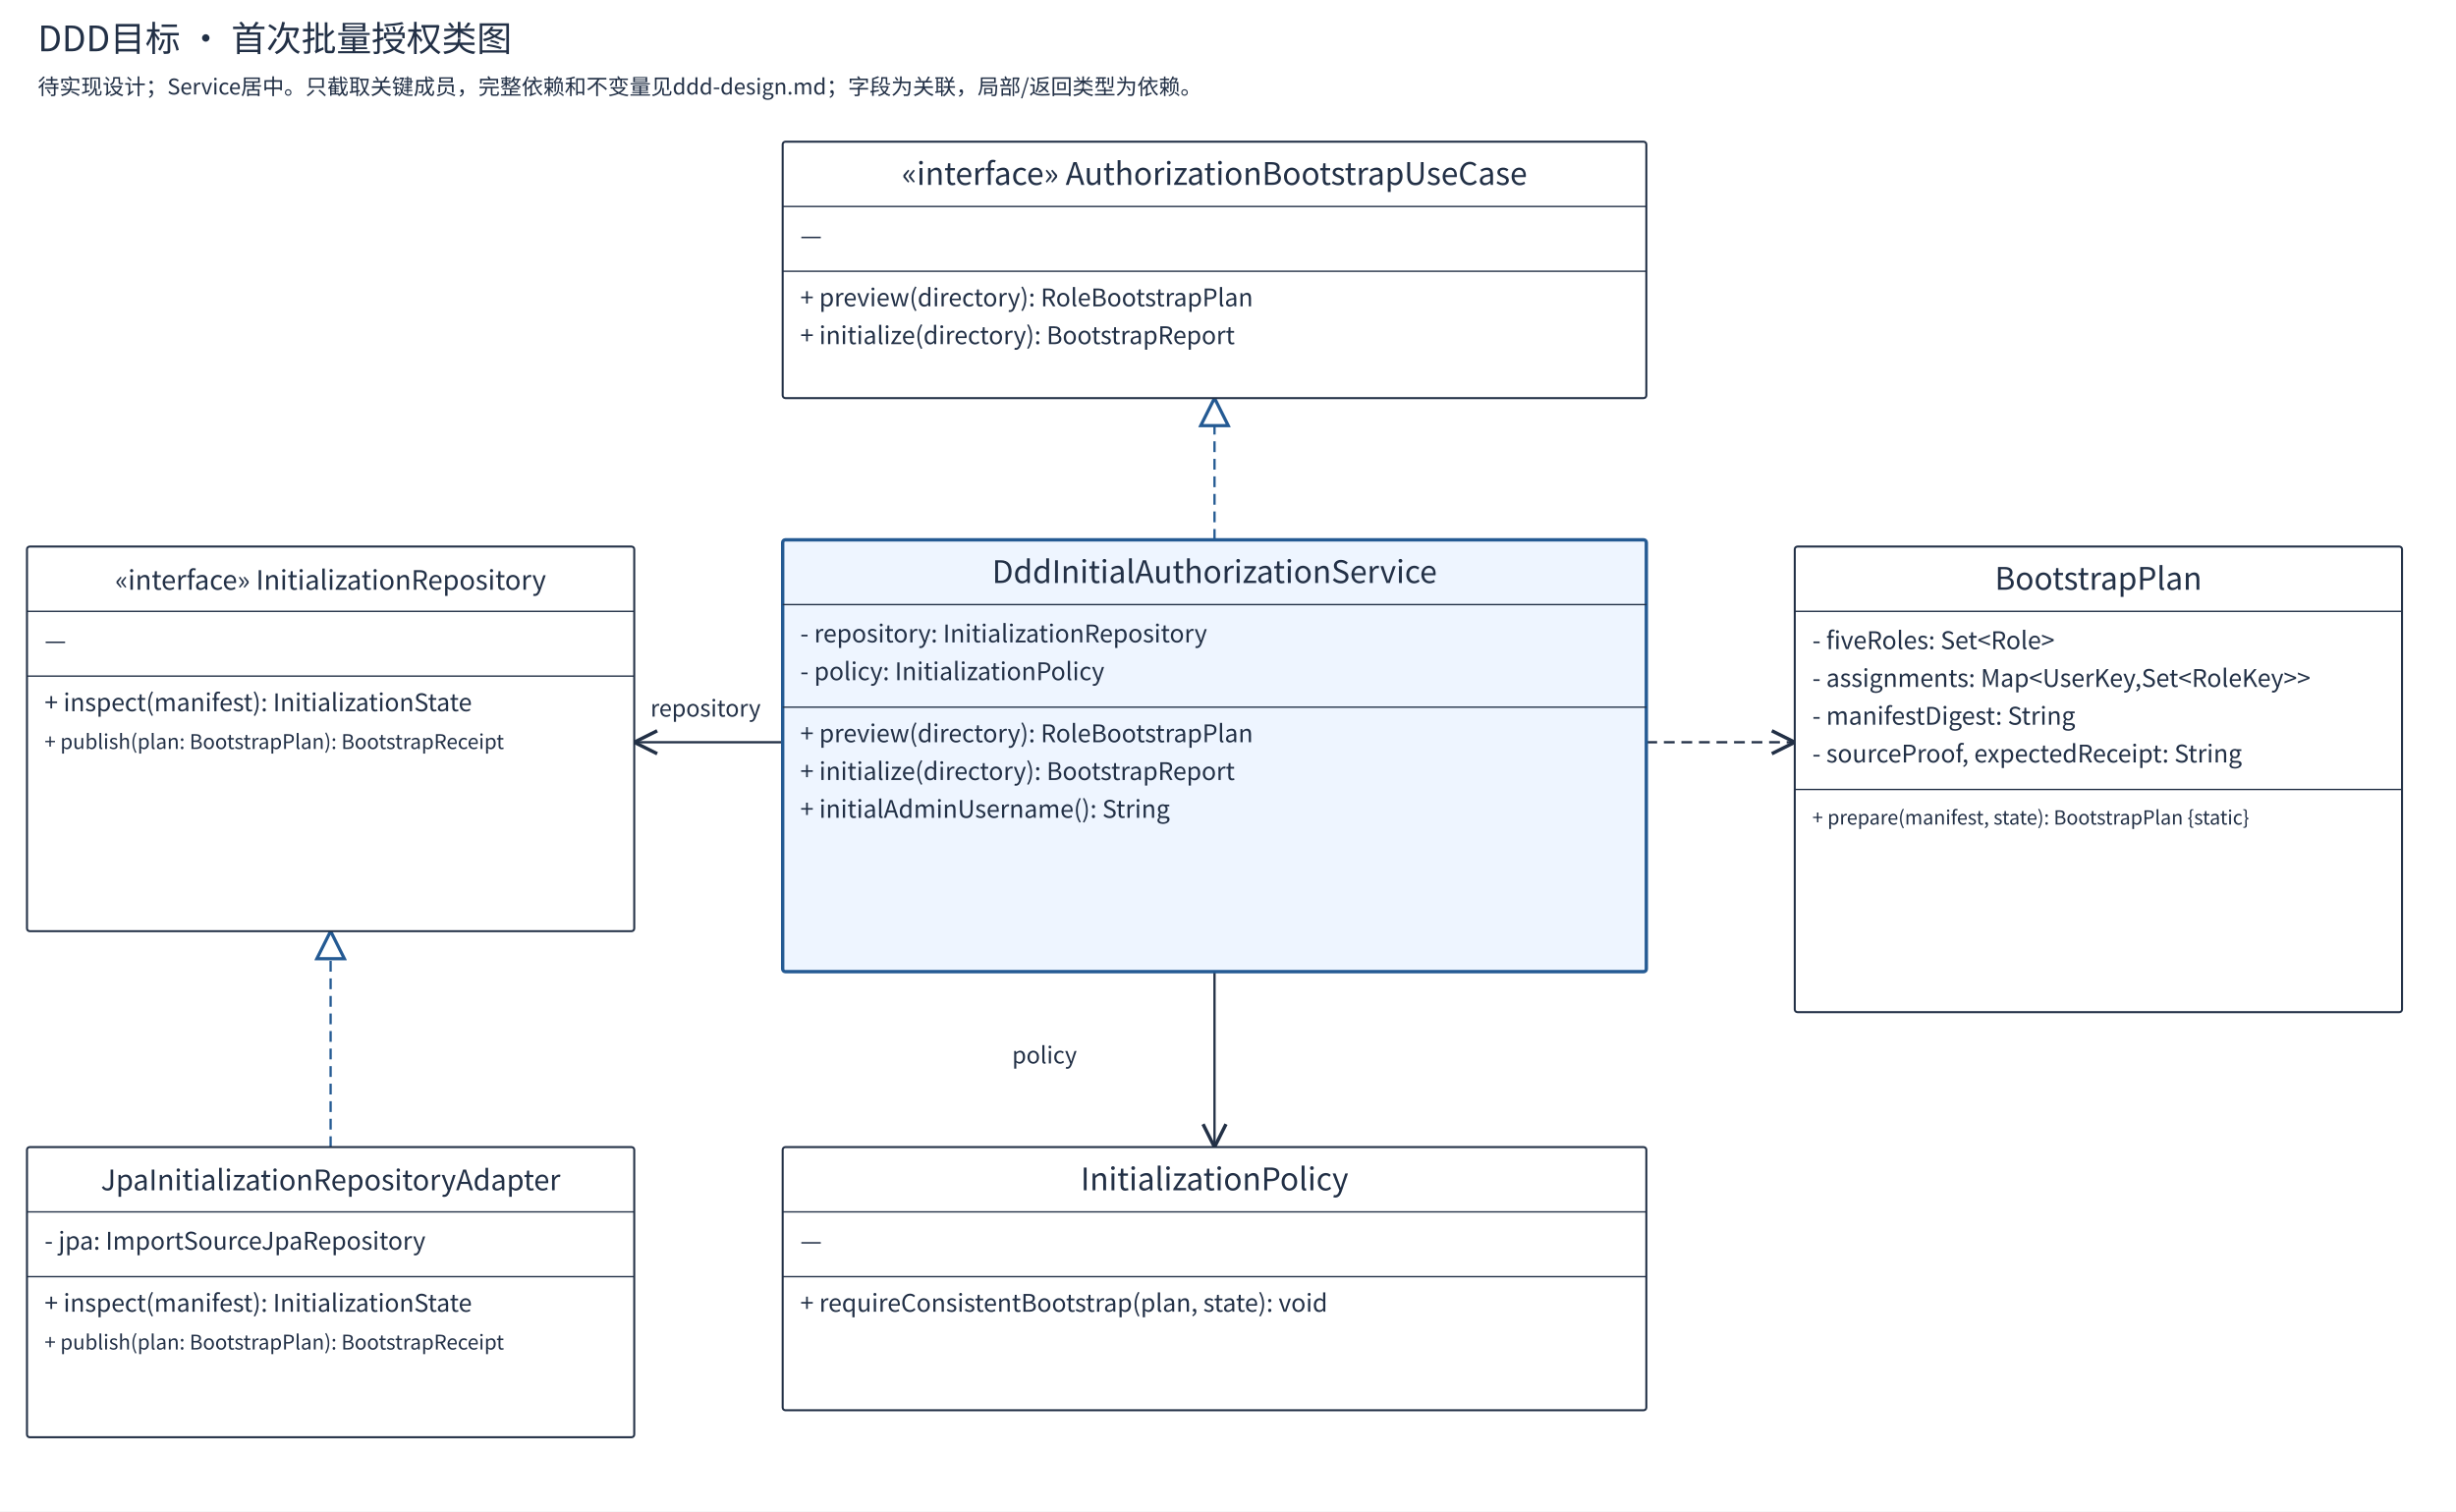
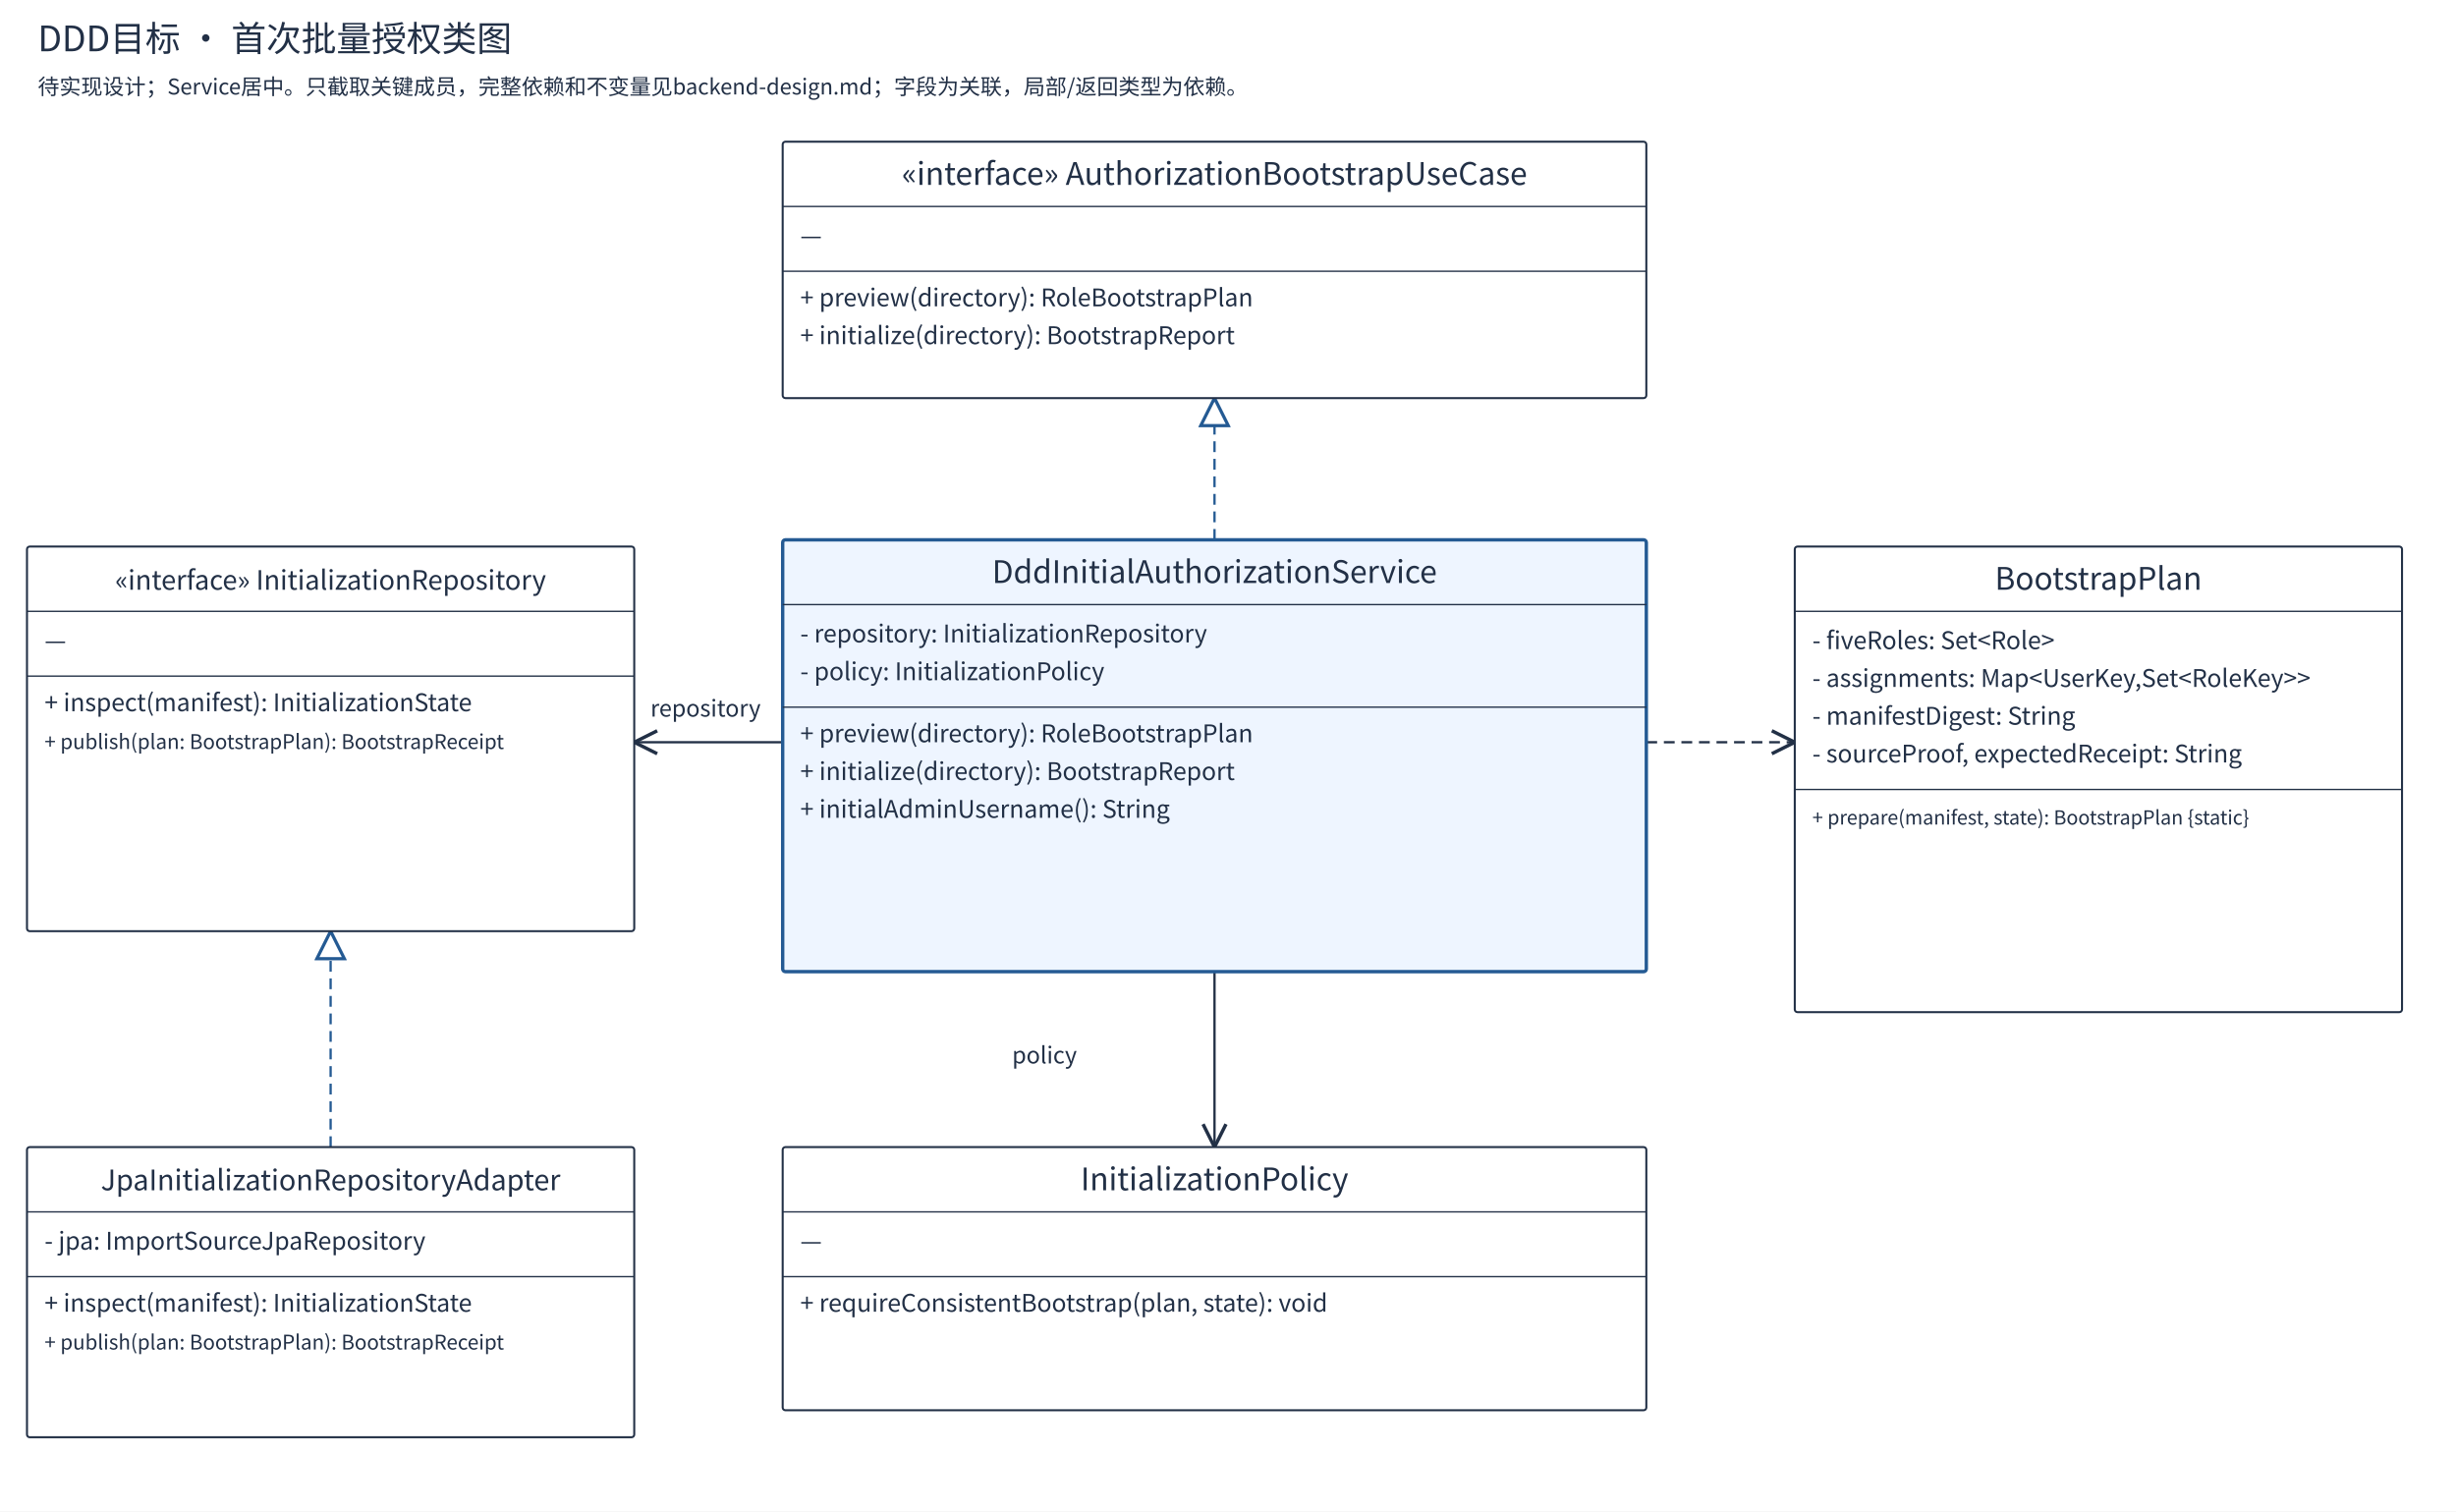
<svg xmlns="http://www.w3.org/2000/svg" width="1820" height="1120" viewBox="0 0 1820 1120">
  <defs>
    <marker id="open" markerWidth="12" markerHeight="12" refX="11" refY="6" orient="auto">
      <path d="M1,1 L11,6 L1,11" fill="none" stroke="#223046" stroke-width="1.5" />
    </marker>
    <marker id="triangle" markerWidth="14" markerHeight="14" refX="13" refY="7" orient="auto">
      <path d="M1,1 L13,7 L1,13 Z" fill="white" stroke="#245a93" stroke-width="1.4" />
    </marker>
    <marker id="filled" markerWidth="12" markerHeight="12" refX="11" refY="6" orient="auto">
      <path d="M1,1 L11,6 L1,11 Z" fill="#223046" />
    </marker>
  </defs>
  <rect width="100%" height="100%" fill="white" />
  <g font-family="Microsoft YaHei,Noto Sans CJK SC,Arial,sans-serif">
    <text x="28" y="38" font-size="26" text-anchor="start" fill="#223046">DDD目标 · 首次批量授权类图</text>
-     <text x="28" y="70" font-size="16" text-anchor="start" fill="#223046">待实现设计；Service居中。只截取关键成员，完整依赖和不变量见ddd-design.md；字段为关联，局部/返回类型为依赖。</text>
+     <text x="28" y="70" font-size="16" text-anchor="start" fill="#223046">待实现设计；Service居中。只截取关键成员，完整依赖和不变量见backend-design.md；字段为关联，局部/返回类型为依赖。</text>
    <polyline points="900,400 900,295" fill="none" stroke="#245a93" stroke-width="1.7" stroke-dasharray="8 5" marker-end="url(#triangle)" />
    <polyline points="580,550 470,550" fill="none" stroke="#223046" stroke-width="1.7" marker-end="url(#open)" />
    <text x="482" y="531" font-size="17" text-anchor="start" fill="#223046">repository</text>
    <polyline points="1220,550 1330,550" fill="none" stroke="#223046" stroke-width="1.7" stroke-dasharray="8 5" marker-end="url(#open)" />
    <polyline points="900,720 900,850" fill="none" stroke="#223046" stroke-width="1.7" marker-end="url(#open)" />
    <text x="750" y="788" font-size="17" text-anchor="start" fill="#223046">policy</text>
    <polyline points="245,850 245,690" fill="none" stroke="#245a93" stroke-width="1.7" stroke-dasharray="8 5" marker-end="url(#triangle)" />
    <rect x="580" y="400" width="640" height="320" rx="2" fill="#eef5ff" stroke="#245a93" stroke-width="2.5" />
    <path d="M580,448H1220 M580,524H1220" stroke="#223046" />
    <text x="900" y="432" font-size="23" text-anchor="middle" fill="#223046">DddInitialAuthorizationService</text>
    <text x="593" y="476" font-size="18" text-anchor="start" fill="#223046">- repository: InitializationRepository</text>
    <text x="593" y="504" font-size="18" text-anchor="start" fill="#223046">- policy: InitializationPolicy</text>
    <text x="593" y="550" font-size="18" text-anchor="start" fill="#223046">+ preview(directory): RoleBootstrapPlan</text>
    <text x="593" y="578" font-size="18" text-anchor="start" fill="#223046">+ initialize(directory): BootstrapReport</text>
    <text x="593" y="606" font-size="18" text-anchor="start" fill="#223046">+ initialAdminUsername(): String</text>
    <rect x="580" y="105" width="640" height="190" rx="2" fill="white" stroke="#223046" stroke-width="1.5" />
    <path d="M580,153H1220 M580,201H1220" stroke="#223046" />
    <text x="900" y="137" font-size="23" text-anchor="middle" fill="#223046">«interface» AuthorizationBootstrapUseCase</text>
    <text x="593" y="181" font-size="18" text-anchor="start" fill="#223046">—</text>
    <text x="593" y="227" font-size="18" text-anchor="start" fill="#223046">+ preview(directory): RoleBootstrapPlan</text>
    <text x="593" y="255" font-size="18" text-anchor="start" fill="#223046">+ initialize(directory): BootstrapReport</text>
    <rect x="20" y="405" width="450" height="285" rx="2" fill="white" stroke="#223046" stroke-width="1.5" />
    <path d="M20,453H470 M20,501H470" stroke="#223046" />
    <text x="245" y="437" font-size="19.774" text-anchor="middle" fill="#223046">«interface» InitializationRepository</text>
    <text x="33" y="481" font-size="18" text-anchor="start" fill="#223046">—</text>
    <text x="33" y="527" font-size="17.966" text-anchor="start" fill="#223046">+ inspect(manifest): InitializationState</text>
    <text x="33" y="555" font-size="14.972" text-anchor="start" fill="#223046">+ publish(plan: BootstrapPlan): BootstrapReceipt</text>
    <rect x="1330" y="405" width="450" height="345" rx="2" fill="white" stroke="#223046" stroke-width="1.5" />
    <path d="M1330,453H1780 M1330,585H1780" stroke="#223046" />
    <text x="1555" y="437" font-size="23" text-anchor="middle" fill="#223046">BootstrapPlan</text>
    <text x="1343" y="481" font-size="18" text-anchor="start" fill="#223046">- fiveRoles: Set&lt;Role&gt;</text>
    <text x="1343" y="509" font-size="17.966" text-anchor="start" fill="#223046">- assignments: Map&lt;UserKey,Set&lt;RoleKey&gt;&gt;</text>
    <text x="1343" y="537" font-size="18" text-anchor="start" fill="#223046">- manifestDigest: String</text>
    <text x="1343" y="565" font-size="18" text-anchor="start" fill="#223046">- sourceProof, expectedReceipt: String</text>
    <text x="1343" y="611" font-size="14.373" text-anchor="start" fill="#223046">+ prepare(manifest, state): BootstrapPlan {static}</text>
    <rect x="580" y="850" width="640" height="195" rx="2" fill="white" stroke="#223046" stroke-width="1.5" />
    <path d="M580,898H1220 M580,946H1220" stroke="#223046" />
    <text x="900" y="882" font-size="23" text-anchor="middle" fill="#223046">InitializationPolicy</text>
    <text x="593" y="926" font-size="18" text-anchor="start" fill="#223046">—</text>
    <text x="593" y="972" font-size="18" text-anchor="start" fill="#223046">+ requireConsistentBootstrap(plan, state): void</text>
    <rect x="20" y="850" width="450" height="215" rx="2" fill="white" stroke="#223046" stroke-width="1.5" />
    <path d="M20,898H470 M20,946H470" stroke="#223046" />
    <text x="245" y="882" font-size="20.937" text-anchor="middle" fill="#223046">JpaInitializationRepositoryAdapter</text>
    <text x="33" y="926" font-size="18" text-anchor="start" fill="#223046">- jpa: ImportSourceJpaRepository</text>
    <text x="33" y="972" font-size="17.966" text-anchor="start" fill="#223046">+ inspect(manifest): InitializationState</text>
    <text x="33" y="1000" font-size="14.972" text-anchor="start" fill="#223046">+ publish(plan: BootstrapPlan): BootstrapReceipt</text>
  </g>
</svg>
